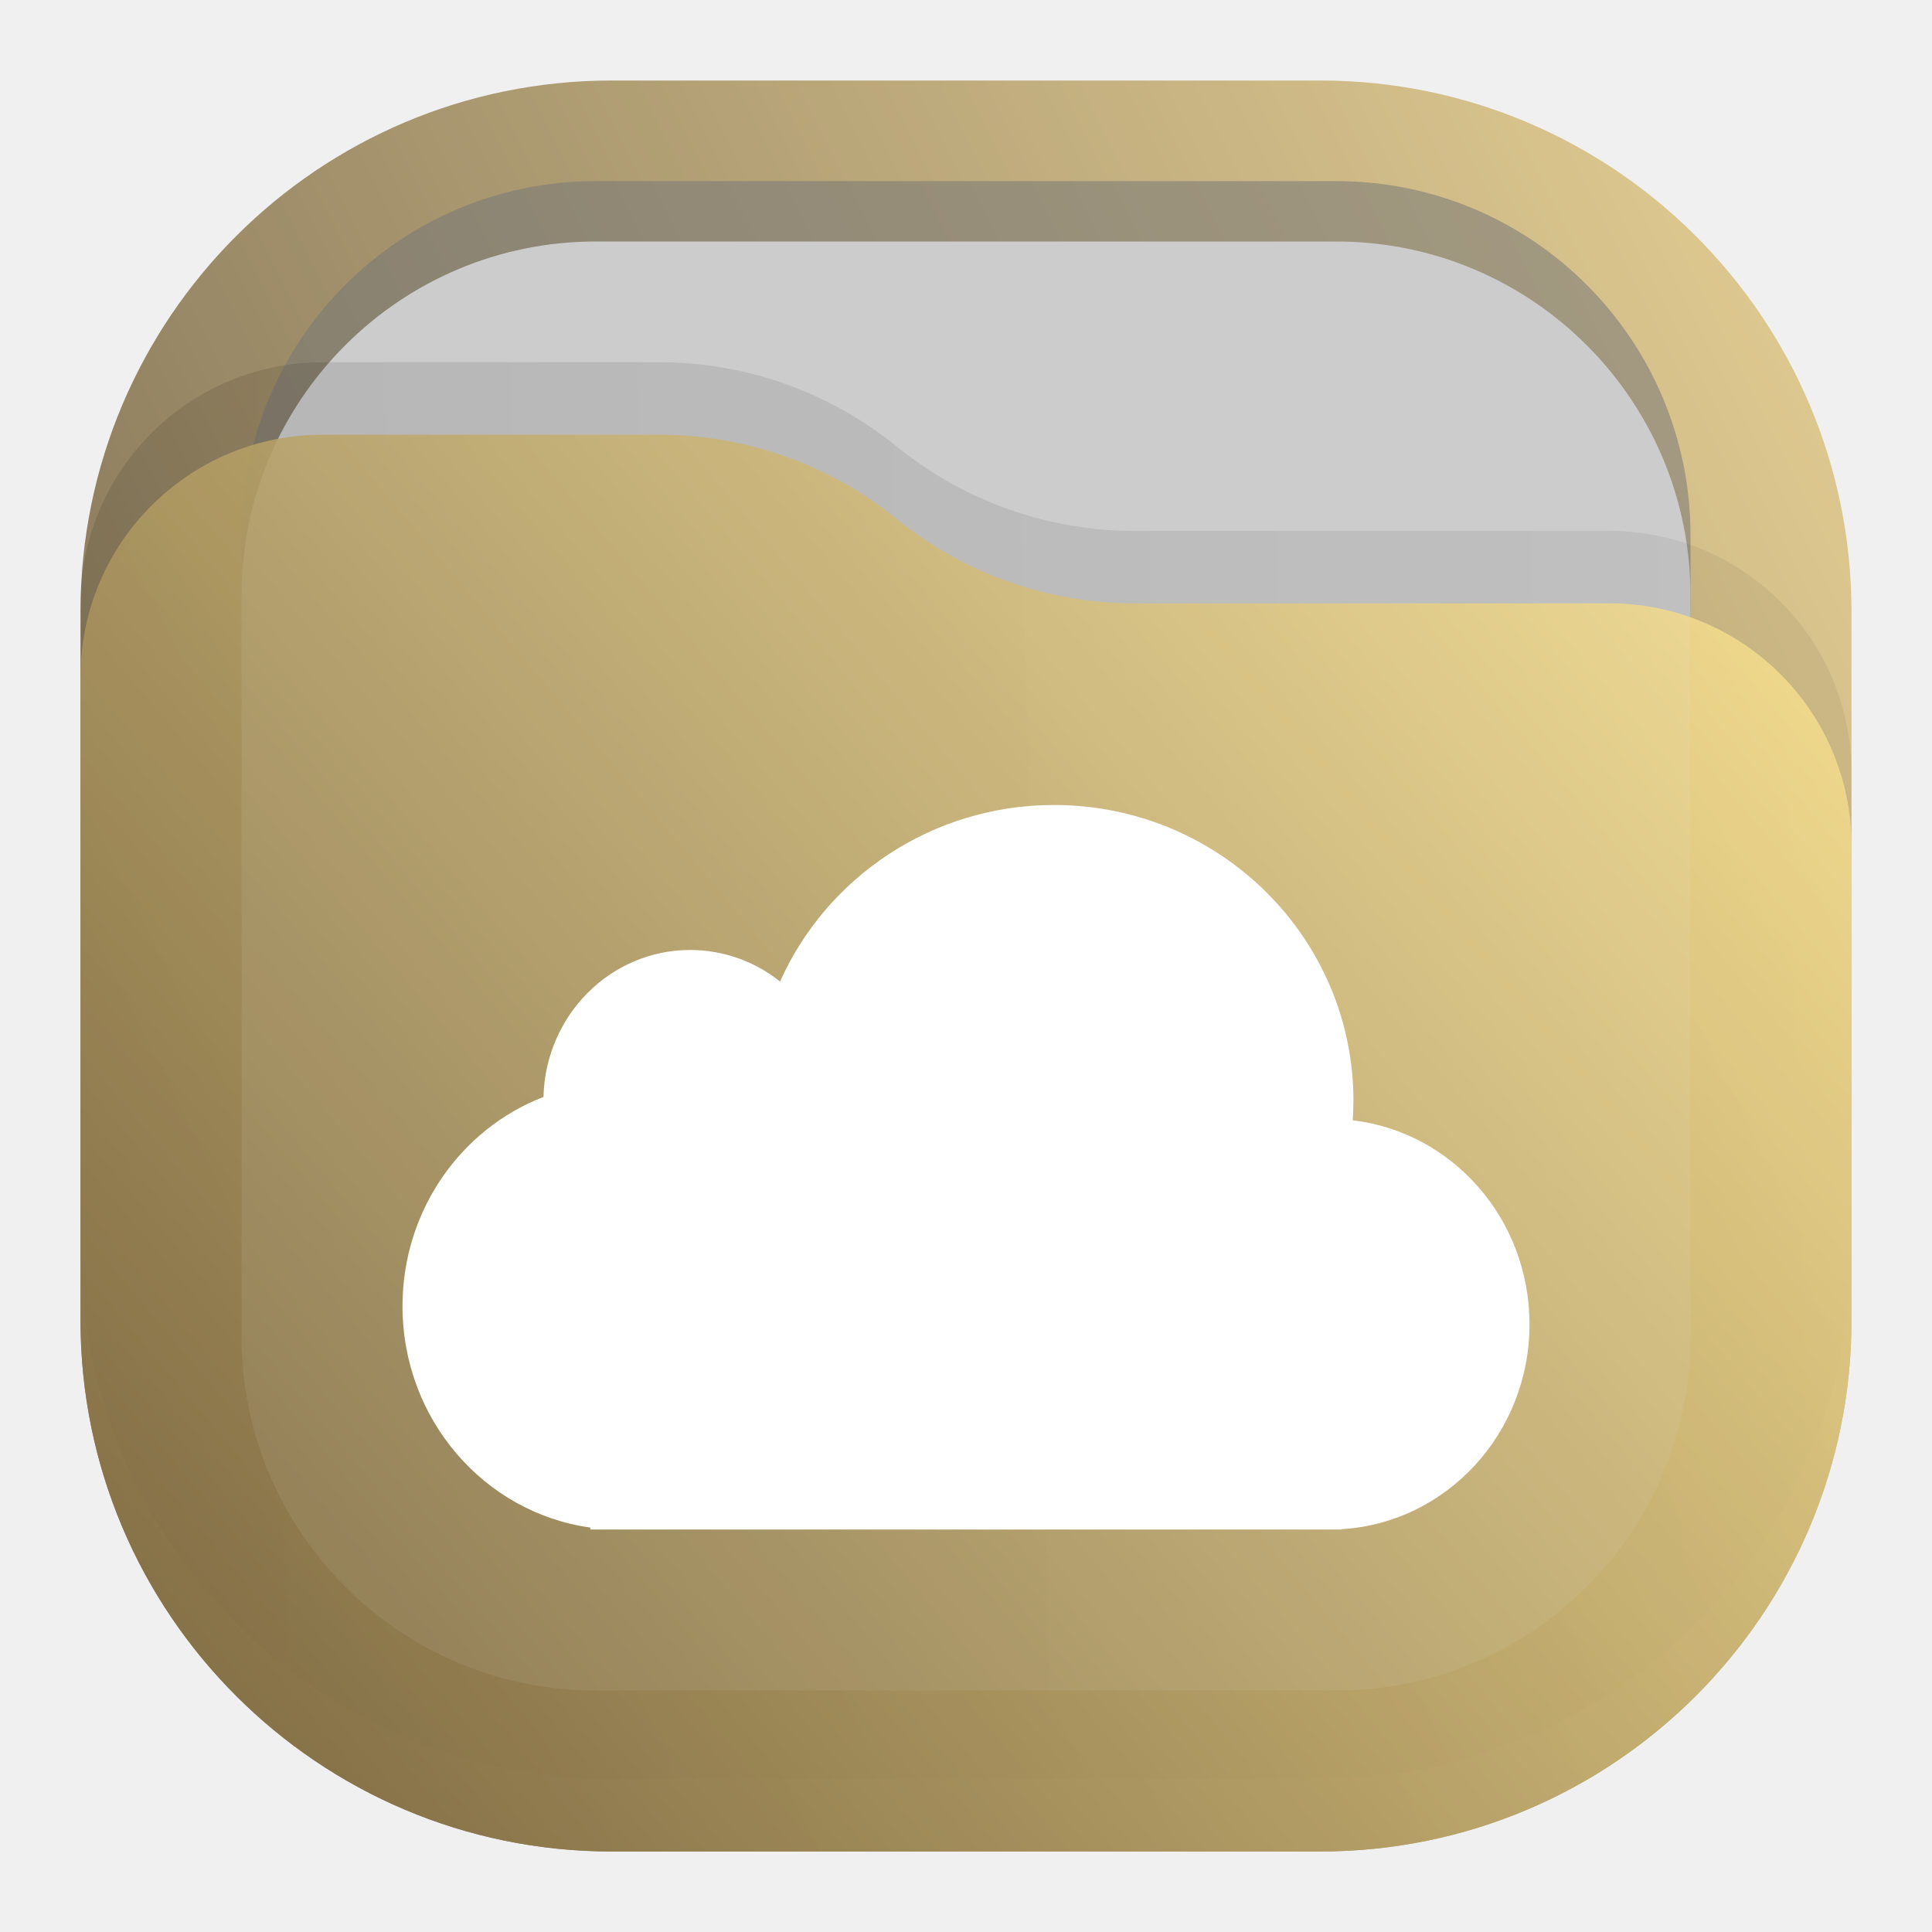
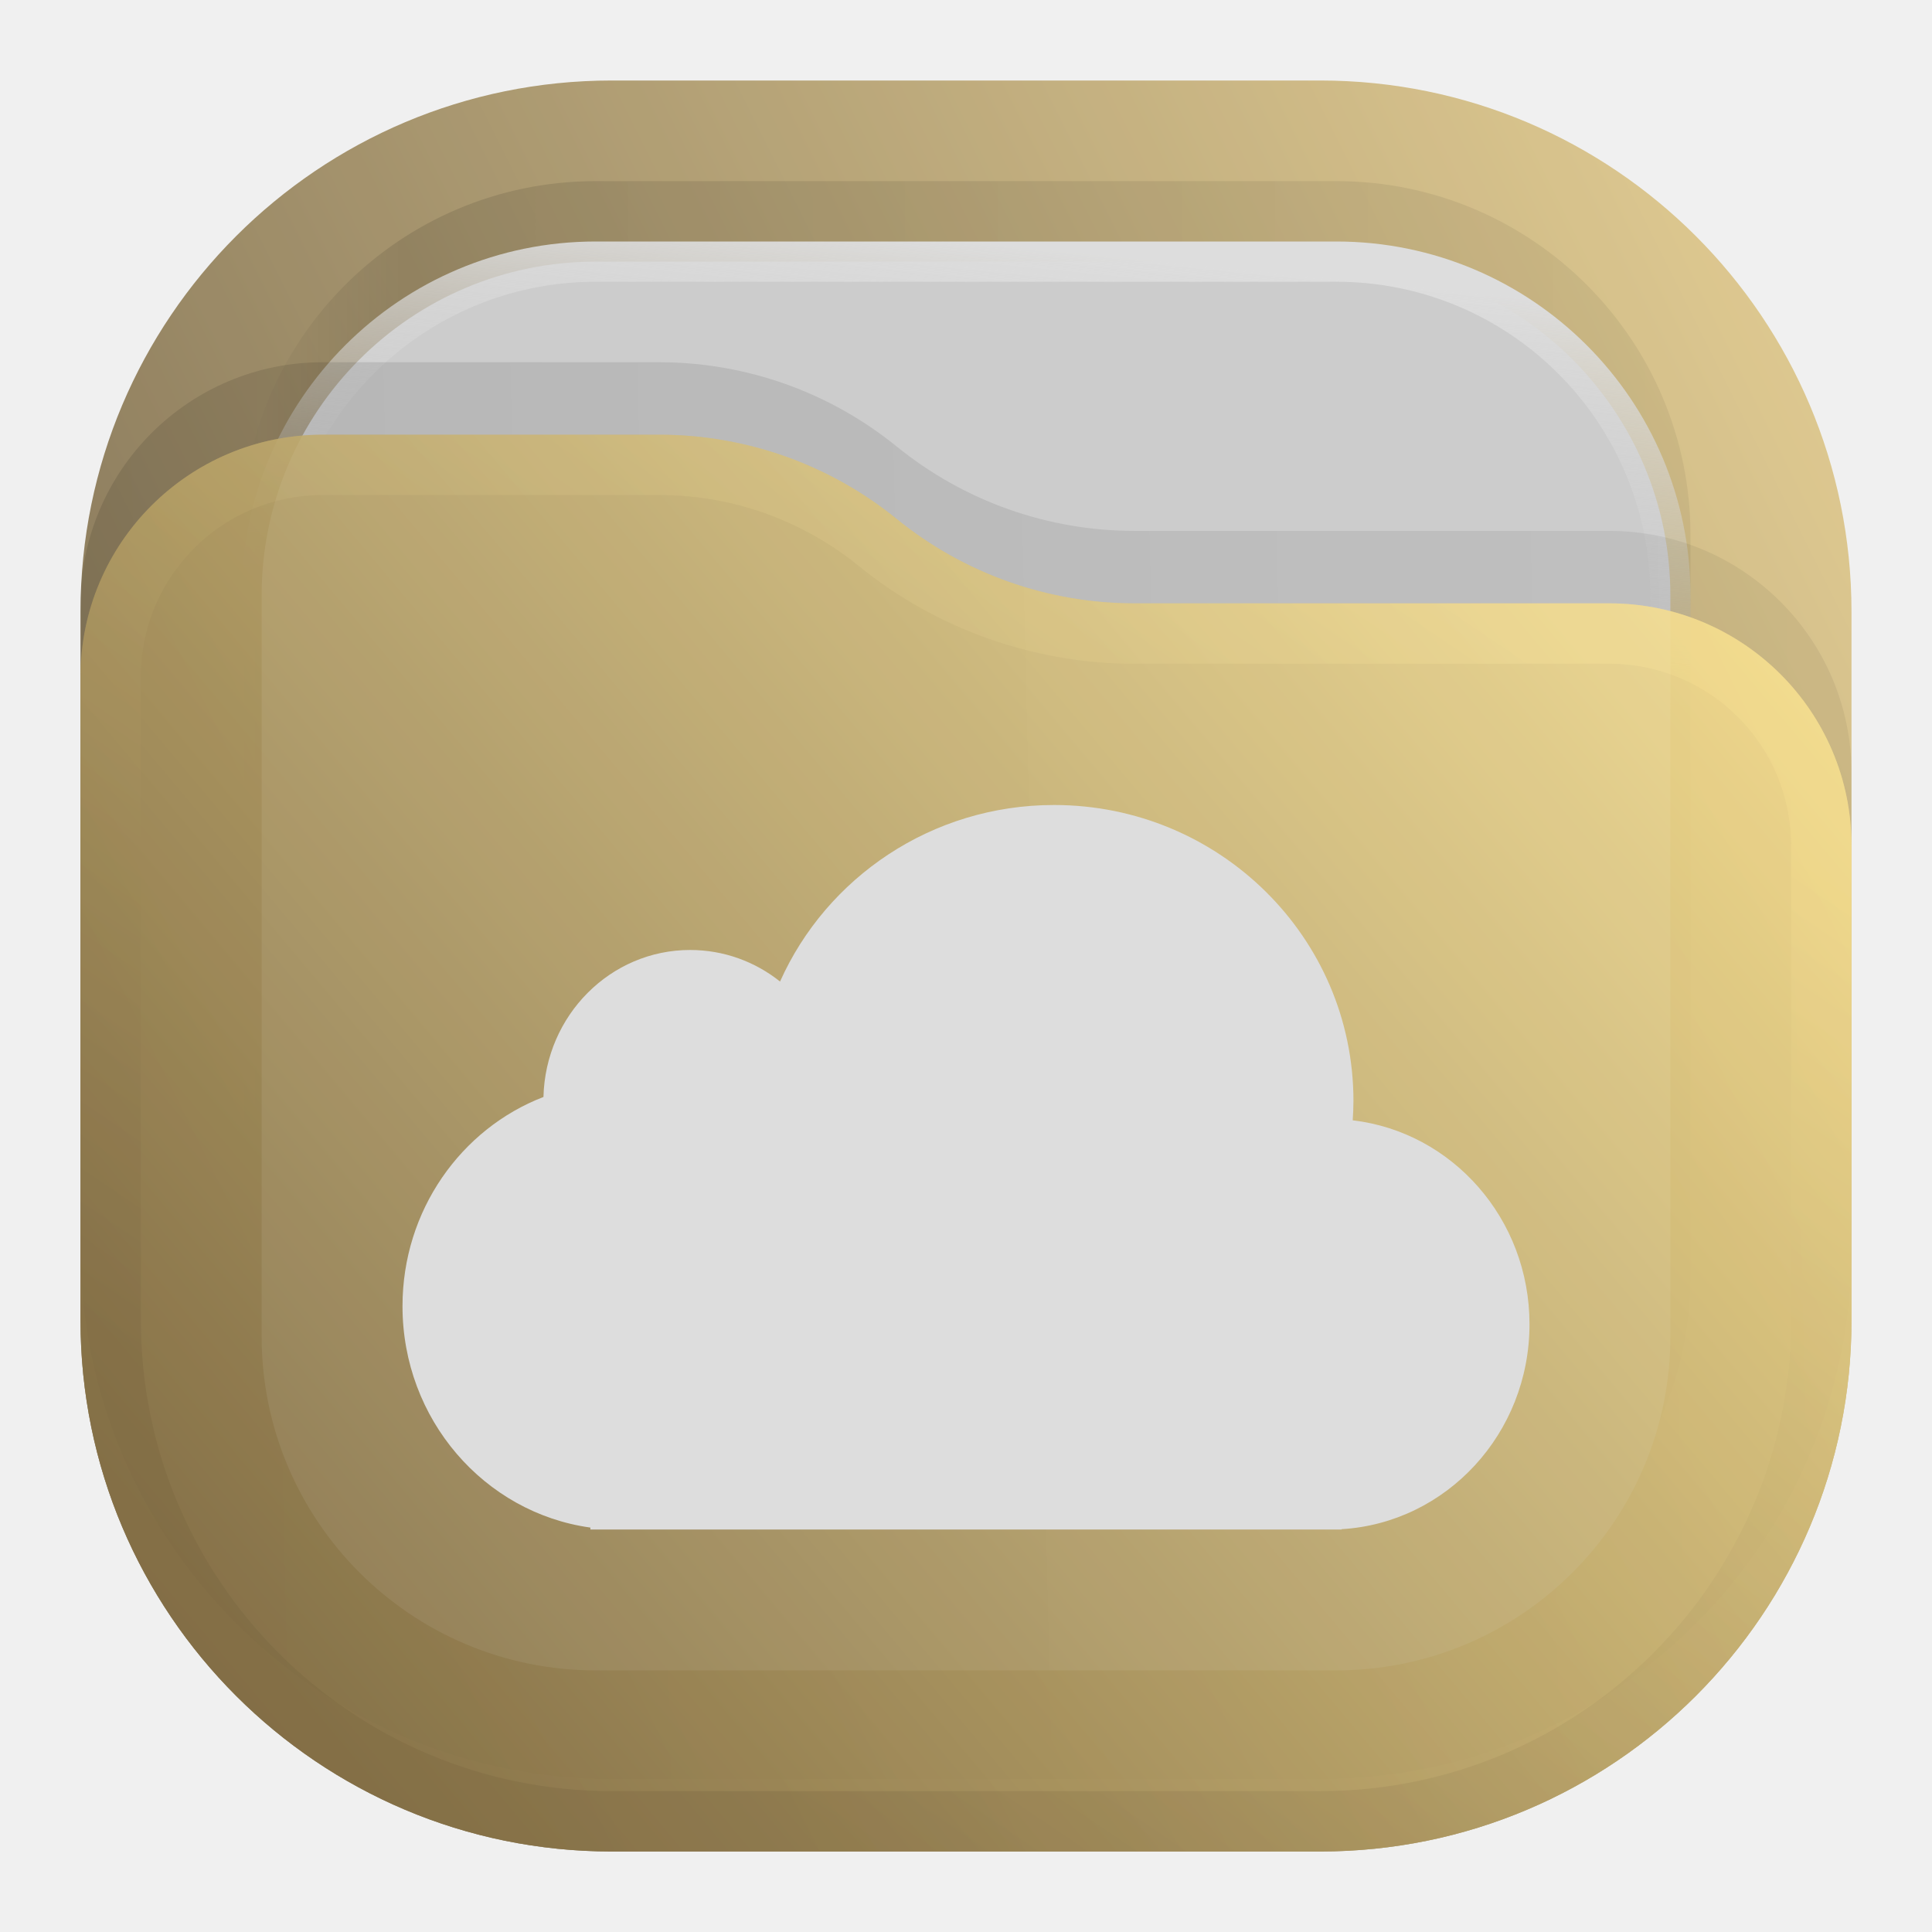
<svg xmlns="http://www.w3.org/2000/svg" width="24" height="24" viewBox="0 0 24 24" fill="none">
  <rect opacity="0.812" x="1" y="1" width="22" height="22" rx="6.6" fill="url(#paint0_linear_211_115)" />
-   <rect opacity="0.625" x="3" y="2.25" width="18" height="18" rx="4.4" fill="#777777" fill-opacity="0.875" />
-   <rect x="3" y="3" width="18" height="18" rx="4.4" fill="#CCCCCC" />
-   <path opacity="0.125" d="M1 7.508C1 5.847 2.347 4.5 4.008 4.5H8.19C9.265 4.5 10.307 4.87 11.141 5.548V5.548C11.975 6.225 13.016 6.595 14.091 6.595H19.992C21.653 6.595 23 7.942 23 9.603V15.5C23 19.145 20.045 22.1 16.4 22.1H7.6C3.955 22.1 1 19.145 1 15.5V7.508Z" fill="url(#paint1_linear_211_115)" fill-opacity="0.875" />
-   <path opacity="0.875" d="M1 8.408C1 6.747 2.347 5.4 4.008 5.4H8.19C9.265 5.4 10.307 5.77 11.141 6.448V6.448C11.975 7.125 13.016 7.495 14.091 7.495H19.992C21.653 7.495 23 8.842 23 10.503V16.4C23 20.045 20.045 23 16.4 23H7.6C3.955 23 1 20.045 1 16.4V8.408Z" fill="url(#paint2_linear_211_115)" />
-   <path d="M13.094 10C11.574 10 10.267 10.902 9.69 12.193C9.382 11.947 8.993 11.801 8.573 11.801C7.582 11.801 6.776 12.614 6.751 13.627C5.728 14.021 5 15.036 5 16.226C5 17.631 6.016 18.793 7.334 18.976V19H16.666V18.996C17.968 18.918 19 17.808 19 16.45C19 15.14 18.04 14.062 16.804 13.917C16.809 13.837 16.813 13.757 16.813 13.676C16.813 11.646 15.148 10 13.094 10Z" fill="white" />
+   <rect opacity="0.125" x="3" y="2.25" width="18" height="18" rx="4.4" fill="url(#paint1_linear_211_115)" fill-opacity="0.875" />
+   <rect x="3.25" y="3.25" width="17.5" height="17.5" rx="4.15" fill="#CCCCCC" stroke="url(#paint2_linear_211_115)" stroke-width="0.5" />
+   <path opacity="0.125" d="M1 7.508C1 5.847 2.347 4.5 4.008 4.5H8.19C9.265 4.5 10.307 4.87 11.141 5.548V5.548C11.975 6.225 13.016 6.595 14.091 6.595H19.992C21.653 6.595 23 7.942 23 9.603V15.5C23 19.145 20.045 22.1 16.4 22.1H7.6C3.955 22.1 1 19.145 1 15.5V7.508Z" fill="url(#paint3_linear_211_115)" fill-opacity="0.875" />
+   <g opacity="0.875">
+     <path d="M1 8.408C1 6.747 2.347 5.4 4.008 5.4H8.19C9.265 5.4 10.307 5.77 11.141 6.448V6.448C11.975 7.125 13.016 7.495 14.091 7.495H19.992C21.653 7.495 23 8.842 23 10.503V16.4C23 20.045 20.045 23 16.4 23H7.6C3.955 23 1 20.045 1 16.4V8.408Z" fill="url(#paint4_linear_211_115)" />
+     <path d="M22.625 10.503V16.4C22.625 19.838 19.838 22.625 16.4 22.625H7.6C4.162 22.625 1.375 19.838 1.375 16.4V8.408C1.375 6.954 2.554 5.775 4.008 5.775H8.19C9.179 5.775 10.137 6.115 10.904 6.739C11.805 7.471 12.93 7.87 14.091 7.87H19.992C21.446 7.87 22.625 9.049 22.625 10.503Z" stroke="url(#paint5_linear_211_115)" stroke-opacity="0.375" stroke-width="0.75" stroke-linejoin="round" />
+   </g>
+   <path d="M13.094 10C11.574 10 10.267 10.902 9.69 12.193C9.382 11.947 8.993 11.801 8.573 11.801C7.582 11.801 6.776 12.614 6.751 13.627C5.728 14.021 5 15.036 5 16.226C5 17.631 6.016 18.793 7.334 18.976V19H16.666V18.996C17.968 18.918 19 17.808 19 16.45C19 15.14 18.04 14.062 16.804 13.917C16.809 13.837 16.813 13.757 16.813 13.676C16.813 11.646 15.148 10 13.094 10Z" fill="#DDDDDD" />
  <defs>
    <linearGradient id="paint0_linear_211_115" x1="23" y1="1" x2="1" y2="12" gradientUnits="userSpaceOnUse">
      <stop stop-color="#E3C880" />
      <stop offset="1" stop-color="#6F5C38" />
    </linearGradient>
-     <linearGradient id="paint1_linear_211_115" x1="23" y1="9" x2="1.012" y2="9.521" gradientUnits="userSpaceOnUse">
+     <linearGradient id="paint1_linear_211_115" x1="21" y1="4" x2="3" y2="4" gradientUnits="userSpaceOnUse">
+       <stop stop-opacity="0.5" />
+       <stop offset="0.89" />
+       <stop offset="1" stop-opacity="0" />
+     </linearGradient>
+     <linearGradient id="paint2_linear_211_115" x1="12" y1="3" x2="11.5" y2="8" gradientUnits="userSpaceOnUse">
+       <stop stop-color="#DDDDDD" />
+       <stop offset="1" stop-color="#CCCCCC" stop-opacity="0" />
+     </linearGradient>
+     <linearGradient id="paint3_linear_211_115" x1="23" y1="9" x2="1.012" y2="9.521" gradientUnits="userSpaceOnUse">
      <stop stop-opacity="0.5" />
      <stop offset="1" />
    </linearGradient>
-     <linearGradient id="paint2_linear_211_115" x1="23" y1="5.4" x2="1.429" y2="23.512" gradientUnits="userSpaceOnUse">
+     <linearGradient id="paint4_linear_211_115" x1="23" y1="5.4" x2="1.429" y2="23.512" gradientUnits="userSpaceOnUse">
+       <stop stop-color="#FFE795" />
+       <stop offset="1" stop-color="#7A653E" />
+     </linearGradient>
+     <linearGradient id="paint5_linear_211_115" x1="15" y1="5.5" x2="5.5" y2="19.5" gradientUnits="userSpaceOnUse">
      <stop stop-color="#FFE795" />
      <stop offset="1" stop-color="#7A653E" />
    </linearGradient>
  </defs>
</svg>
